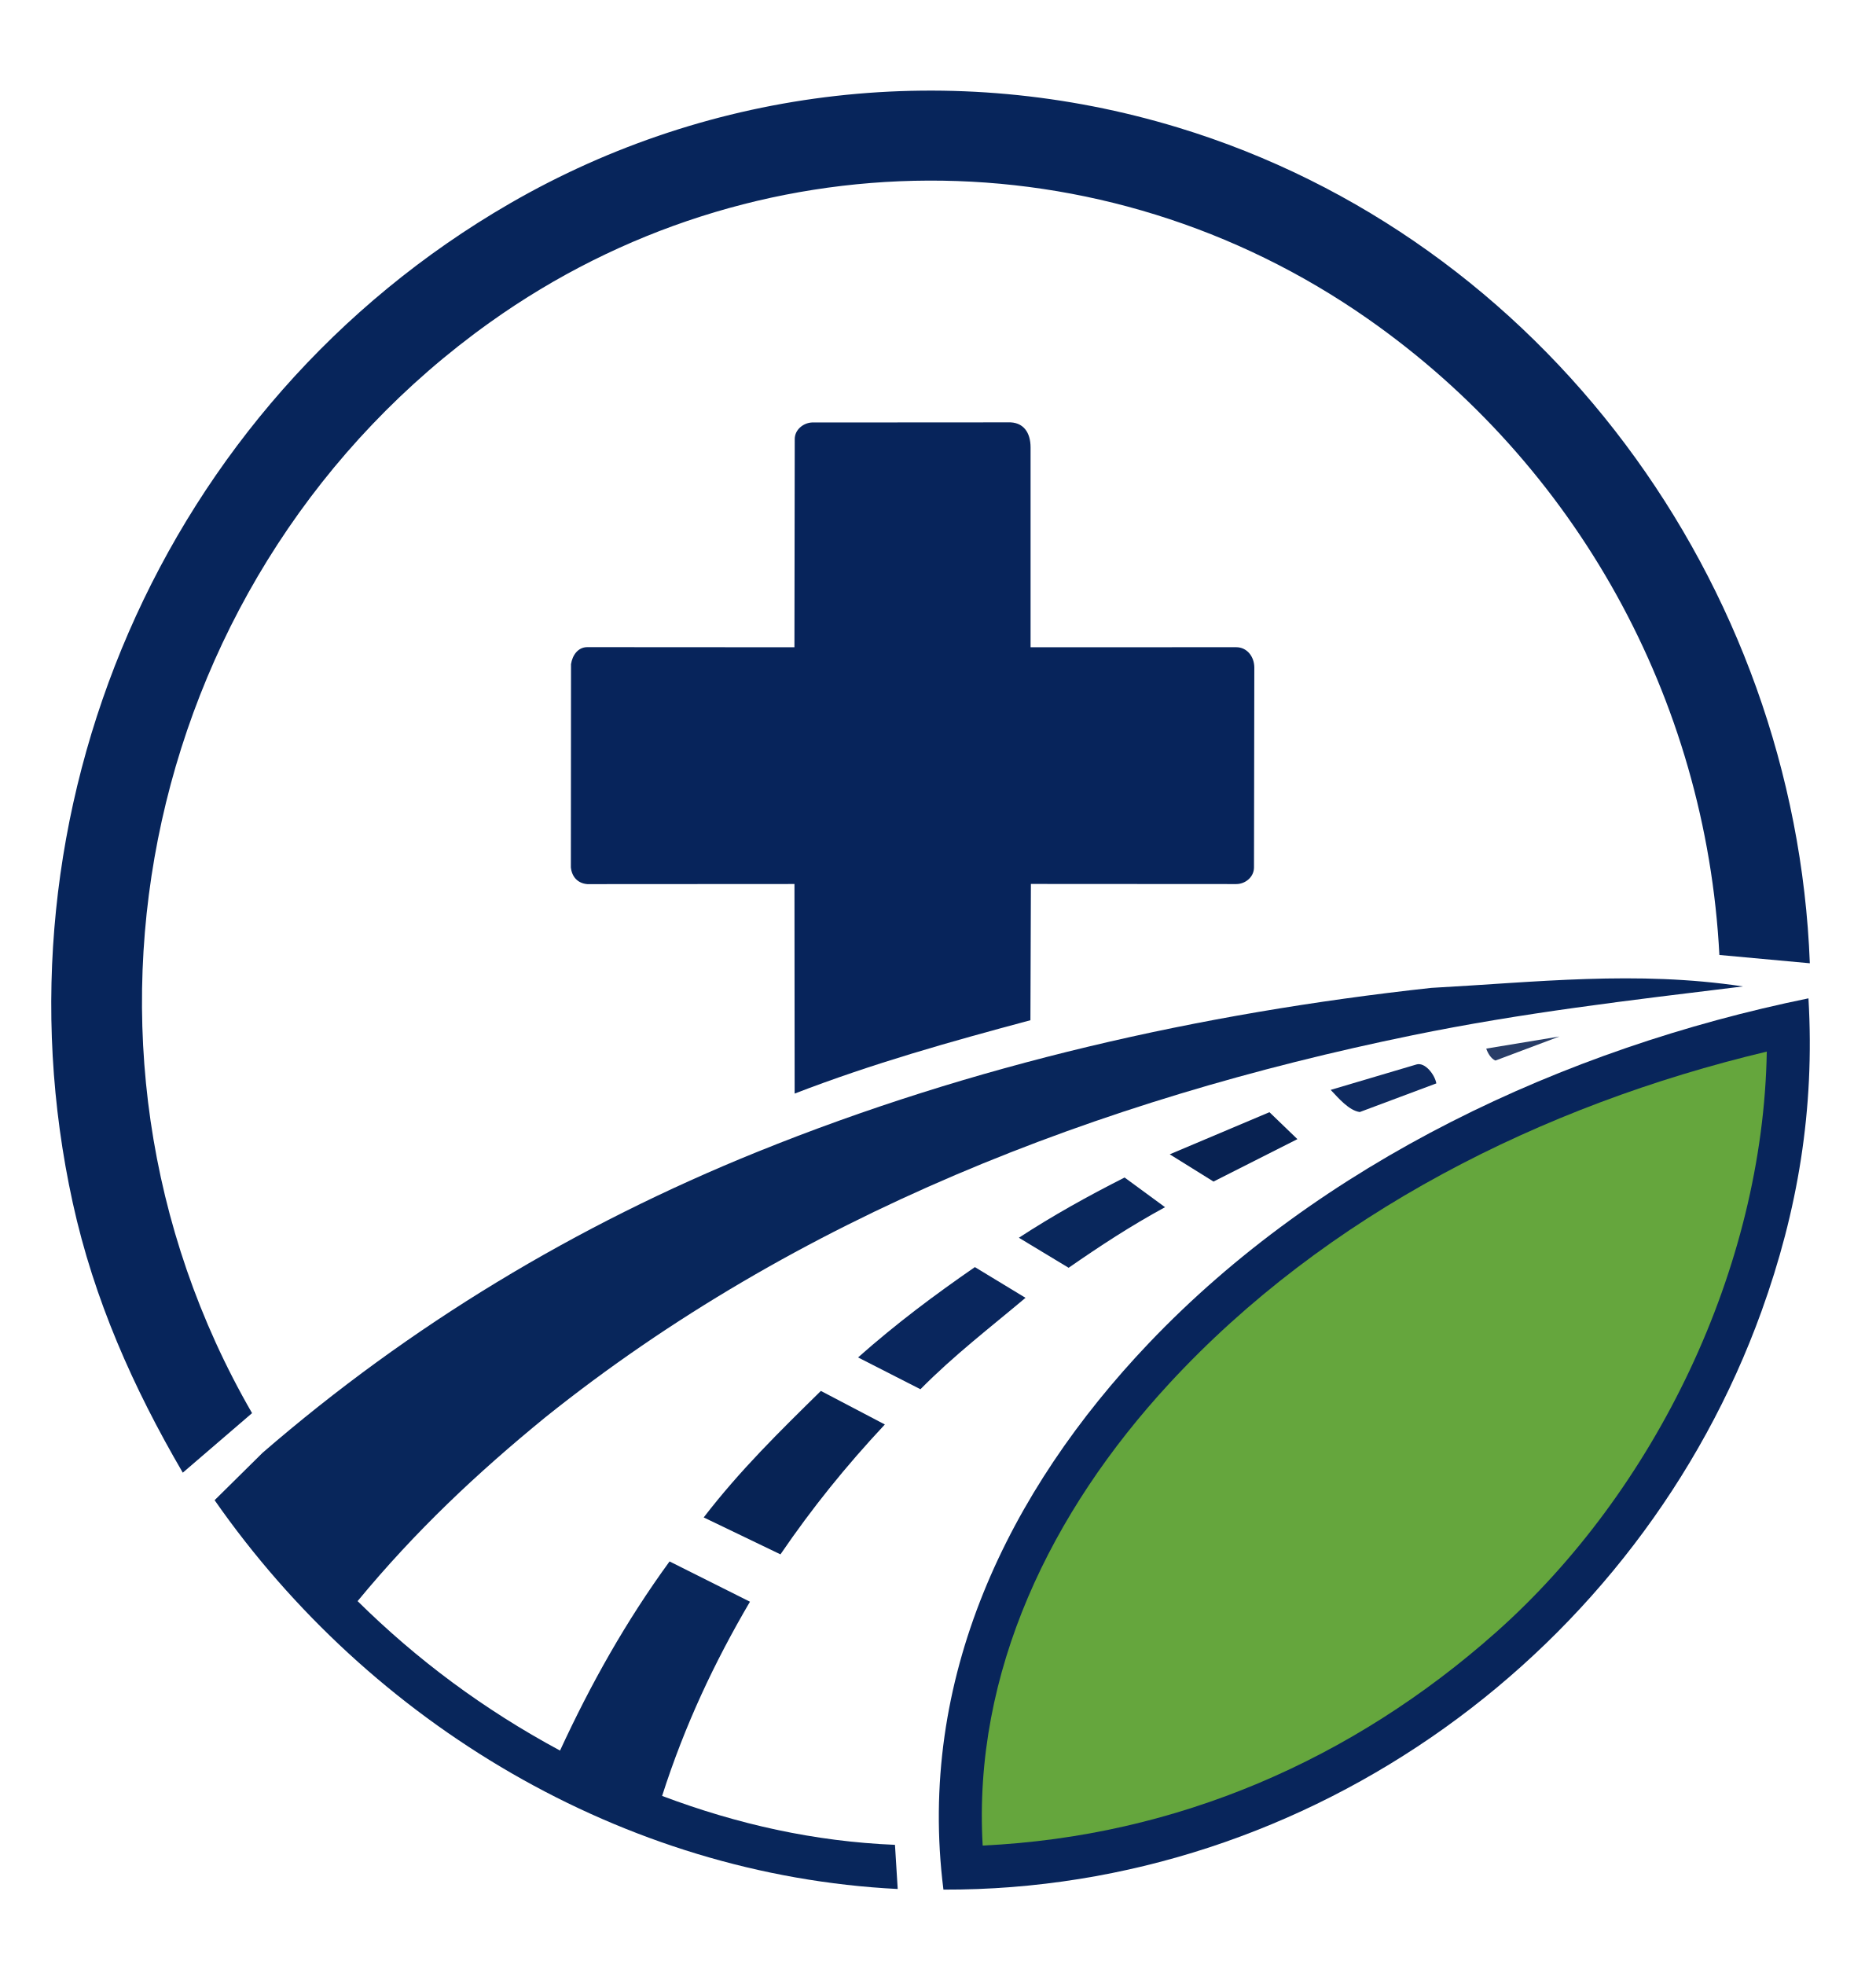
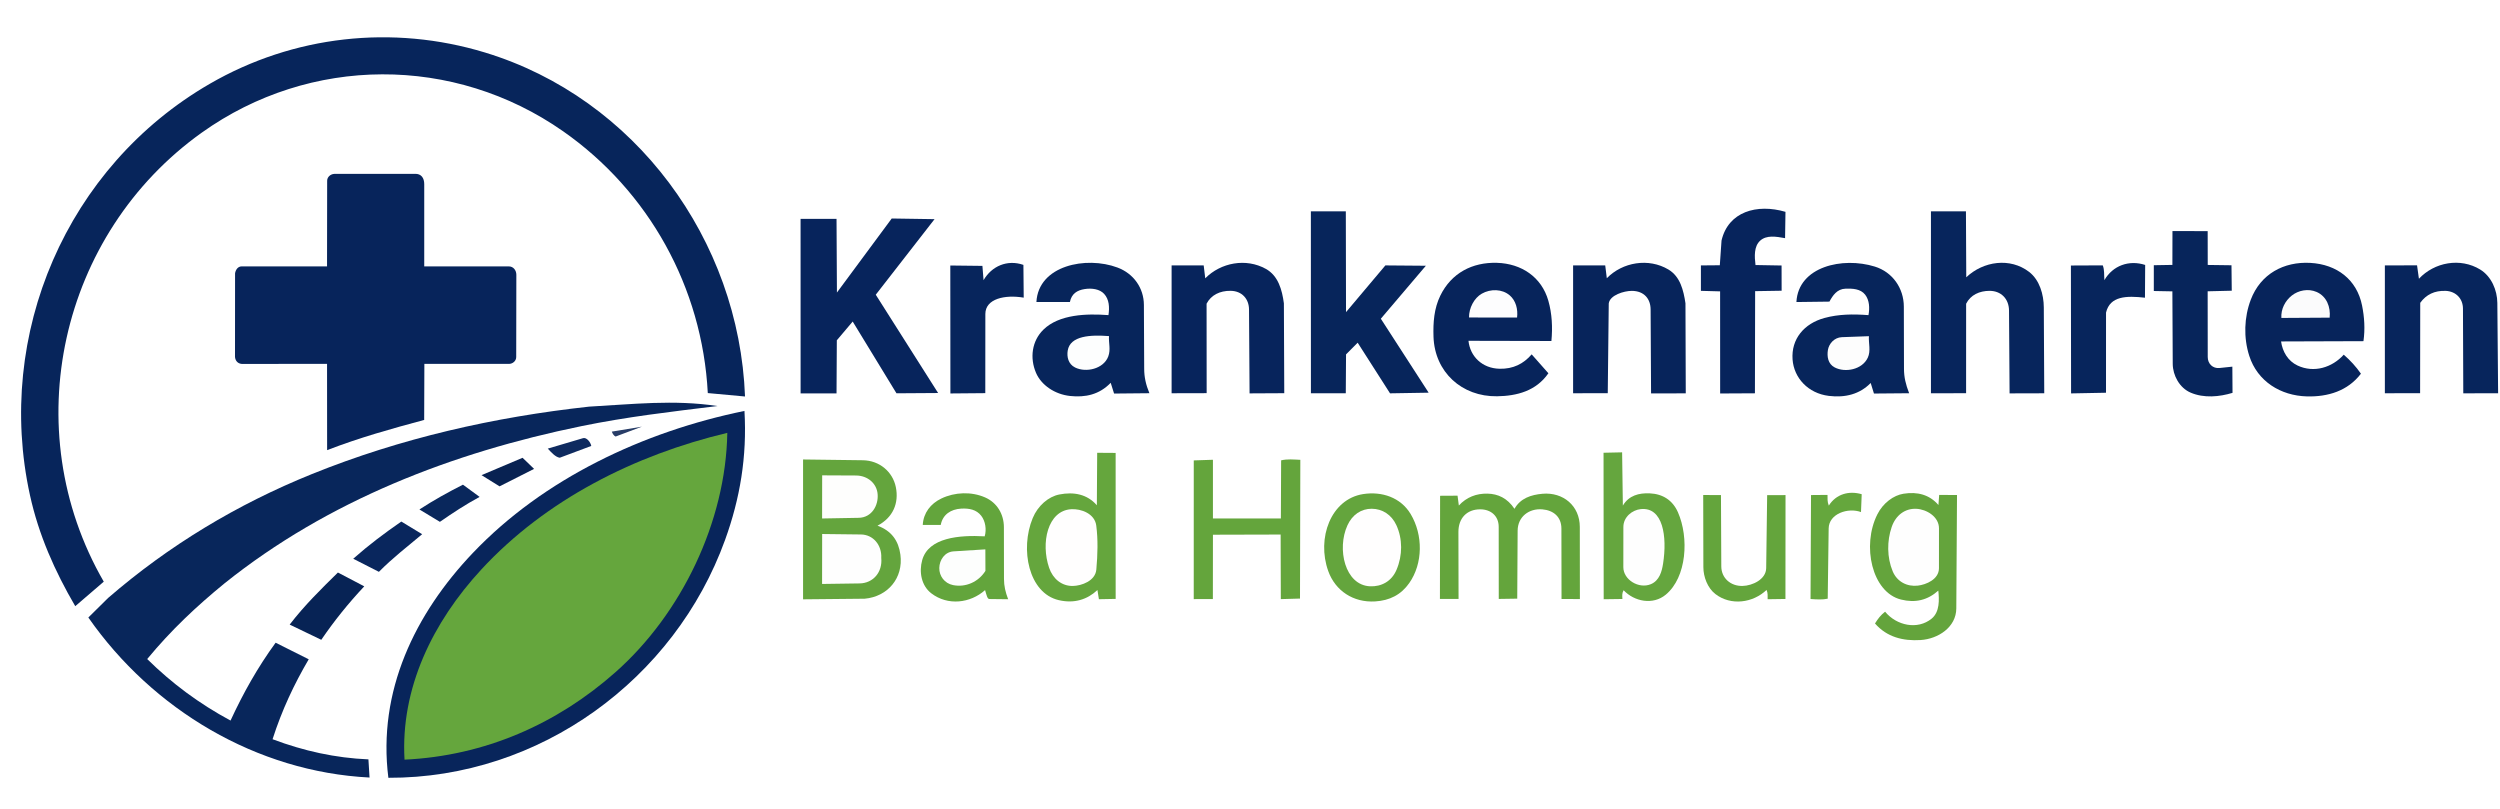
- <svg xmlns="http://www.w3.org/2000/svg" id="Ebene_1" data-name="Ebene 1" viewBox="40 120 630 660">
+ <svg xmlns="http://www.w3.org/2000/svg" id="Ebene_1" data-name="Ebene 1" viewBox="40 120 2040 660">
  <defs>
    <style>
      .cls-1 {
        fill: #08265b;
      }

      .cls-2 {
        fill: #fdfdfe;
      }

      .cls-3 {
        fill: #64a43c;
      }

      .cls-4 {
        fill: #08255b;
      }

      .cls-5 {
        fill: #0e2a5f;
      }

      .cls-6 {
        fill: #fefefd;
      }

      .cls-7 {
        fill: #072355;
      }

      .cls-8 {
        fill: #07255b;
      }

      .cls-9 {
        fill: #fdfefd;
      }

      .cls-10 {
        fill: #07255c;
      }

      .cls-11 {
        fill: #283d67;
      }

      .cls-12 {
        fill: #fbfbfc;
      }

      .cls-13 {
        fill: #082252;
      }

      .cls-14 {
        fill: #fffefe;
      }

      .cls-15 {
        fill: #fefefe;
      }

      .cls-16 {
        fill: #65a73d;
      }

      .cls-17 {
        fill: #09275c;
      }

      .cls-18 {
        fill: #09265d;
      }

      .cls-19 {
        fill: #07245c;
      }

      .cls-20 {
        fill: #07245b;
      }

      .cls-21 {
        fill: #65a63e;
      }

      .cls-22 {
        fill: #64a53d;
      }

      .cls-23 {
        fill: #65a63d;
      }

      .cls-24 {
        fill: #fdfefe;
      }

      .cls-25 {
        fill: #64a53c;
      }

      .cls-26 {
        fill: #63a53c;
      }

      .cls-27 {
        fill: #fdfdfd;
      }
    </style>
  </defs>
  <g id="Generatives_Objekt" data-name="Generatives Objekt">
    <g>
      <g>
        <path class="cls-25" d="M1278.05,608.5l-15.06.23-.05-58.77c0-9.1-6.52-14.33-15.05-14.35-11.11-.02-17.84,7.4-17.82,18.41l.11,54.72h-15.2s.14-84.19.14-84.19l14.24-.08,1.05,8.04c6.27-6.84,14.38-9.92,23.39-9.71,8.59.2,16.21,3.68,22.01,12.39,4.86-8.62,13.52-11.46,22.88-12.28,16.78-1.47,30.41,9.77,30.43,27.05l.07,58.88-14.98-.08-.1-57.46c-.02-9.57-6.48-14.89-15.55-15.67-10.81-.92-20.1,5.97-20.17,17.39l-.32,55.48Z" />
        <path class="cls-25" d="M1100.8,608.43l-15.66.45-.14-52.7-55.24.15-.06,52.49-15.61.05.02-113.18,15.64-.52v47.91s55.44-.03,55.44-.03l.21-47.4c5.08-1.23,10.04-.68,15.67-.44l-.27,113.22Z" />
        <path class="cls-25" d="M1496.99,524.01l-.07,84.75-14.53.21c-.15-2.73.4-4.65-.88-7.58-11.11,10.63-29.16,13.09-41.79,3.32-6.34-4.91-9.76-13.96-9.77-21.86l-.13-58.92,14.49.05.27,58.2c.04,9.52,7.6,16.17,17.31,15.95,8.13-.18,19.2-5.37,19.32-14.53l.79-59.58,14.99-.02Z" />
        <path class="cls-16" d="M1531.42,608.53c-4.13.92-8.9.62-14.02.26l.39-84.83,13.46-.12c.11,3.17-.3,5.24,1.05,8.75,5.98-9.55,16.58-12.33,26.85-9.31l-.57,14.58c-10.41-3.91-26.22,1.22-26.39,13.37l-.77,57.31Z" />
        <g>
          <path class="cls-22" d="M774.72,572.55c2.58,19.09-10.31,34.3-29.14,36l-50.28.5v-114.12s48.72.63,48.72.63c13.82.18,24.45,9.57,26.97,21.86,2.7,13.14-2.31,24.94-14.94,31.53,11.55,4.28,17.14,12.32,18.67,23.61Z" />
          <path class="cls-15" d="M759.11,575.27c1.12,11.69-6.65,20.65-17.69,20.8l-30.6.44.06-40.76,31.67.38c9.9.12,17.1,8.58,16.56,19.14Z" />
          <path class="cls-6" d="M740.68,542.54l-29.85.54.06-35.2,27.59.13c9.58.05,16.9,6.47,17.66,15.12.81,9.17-4.72,19.22-15.45,19.41Z" />
        </g>
        <g>
          <path class="cls-3" d="M1570,628.76c2.39-3.93,4.84-7,8.24-9.61,9.38,11.38,26.5,15.02,37.97,5.66,6.72-5.48,6.21-15.64,5.45-22.88-8.86,7.92-18.84,10.18-30.42,7.31-23.75-5.89-32.21-44.05-19.29-69.6,4.64-9.18,13.15-15.47,21.32-16.76,11.37-1.8,21.15.73,28.49,9.2l.61-8.23,14.55.09-.58,92.53c-.1,15.39-14.85,24.88-29.09,25.8-14.34.93-27.59-2.4-37.24-13.5Z" />
          <path class="cls-15" d="M1622.19,583.65c0,9.1-10.45,13.44-17.22,14.22-8.73,1-16.96-3.09-20.55-11.73-4.7-11.33-4.71-24.73-.78-36.16,3.25-9.48,10.79-15.2,20.03-14.8,8.31.35,18.55,6.4,18.54,15.95l-.02,32.52Z" />
        </g>
        <g>
          <path class="cls-21" d="M1409.22,538.05c9.08,20.67,7.24,52.93-9.94,67.19-10.46,8.68-25.64,5.69-34.43-3.61-1.4,2.58-1.09,4.49-.97,7.14l-15.27.21-.12-119.54,15.16-.33.6,43.46c4.88-8.29,13.16-10.4,21.96-10,10.68.48,18.7,5.67,23.01,15.48Z" />
          <path class="cls-15" d="M1387.06,596.7c-9.76,4.06-22.43-3.62-22.42-13.9l.03-32.73c0-8.36,7.38-13.88,14.03-14.62,18.32-2.05,21.84,22.29,18.37,44.49-.98,6.27-2.93,13.82-10.01,16.77Z" />
        </g>
        <g>
          <path class="cls-23" d="M935.5,601.48c-8.35,7.81-18.99,11.17-31.58,8.23-24.54-5.73-31.77-41.54-21.2-67.01,4.15-9.99,12.73-17.44,21.67-19.2,11.83-2.33,22.78-.26,30.64,8.8l.27-42.82,15.06.1.02,119.12-13.67.26-1.2-7.48Z" />
          <path class="cls-14" d="M934.6,584.81c-.84,9.26-12.07,13.2-19.15,13.33-8.92.16-16.23-5.63-19.36-14.78-6.92-20.21-1.34-46.65,17.99-47.84,8.17-.5,19.19,3.62,20.46,13.28,1.49,11.39,1.18,23.63.06,36.01Z" />
        </g>
        <g>
          <path class="cls-26" d="M843.82,601.53c-12.07,10.73-30.43,12.95-43.89,2.61-8.07-6.2-10.15-17.43-7.39-27.18,5.2-18.3,30.14-20.47,50.97-19.31,1.62-5.53.63-12.33-2.82-16.78-3.88-5.02-9.81-6.23-16.47-5.83-8.24.5-14.96,4.72-16.58,13.31h-14.67c.54-9.85,6.41-17.36,15.16-21.56,10.96-5.26,24.5-5.81,35.72-.89,9.91,4.34,15.31,13.84,15.33,24.25l.07,42.22c0,5.84,1.19,10.76,3.4,16.61l-15.36-.18c-1.64-.02-2.3-3.36-3.47-7.26Z" />
          <path class="cls-9" d="M844.11,585.85c-5.71,9.05-16.14,13.65-26.41,11.59-7.03-1.41-11.36-7.51-11.24-13.95.12-6.55,4.43-13.13,11.67-13.58l25.92-1.63.06,17.57Z" />
        </g>
        <g>
          <path class="cls-22" d="M1162.14,610.76c-17.86,1.09-32.54-8.71-38.3-24.79-9.6-26.78,2.12-58.65,28.44-62.79,15.24-2.39,30.68,2.68,38.82,16.29,10.23,17.09,10.05,40.32-1.1,56.25-6.72,9.6-15.96,14.31-27.86,15.04Z" />
          <path class="cls-14" d="M1179.55,585c-4.04,9.51-12.44,13.78-21.52,13.42-20.64-.83-27.28-30.6-18.52-49.75,3.93-8.61,11.2-13.6,19.87-13.53s16.12,4.86,20.06,13.4c5.14,11.15,5.17,24.56.11,36.47Z" />
        </g>
      </g>
      <g>
        <polygon class="cls-19" points="722.85 397.68 722.61 441.01 693.29 441.01 693.27 298.59 722.61 298.59 722.93 358.72 767.65 298.29 802.59 298.83 754.62 360.49 805.5 440.7 771.52 440.93 735.8 382.37 722.85 397.68" />
        <path class="cls-10" d="M1679.82,440.99l-.46-67.56c-.07-9.69-6.61-16.18-16.05-16.1-7.98.06-15.3,3.24-18.95,10.51l-.02,73.02-28.69.05v-148.46s28.56.02,28.56.02l.26,53.79c14.02-13.25,35.83-16.27,51.29-4.39,8.54,6.57,11.92,18.4,11.98,28.94l.37,70.11-28.29.08Z" />
        <polygon class="cls-8" points="1205.78 440.43 1174.27 440.96 1147.86 399.65 1138.37 409.17 1138.16 440.89 1109.71 440.9 1109.67 292.46 1138.19 292.44 1138.35 374.7 1170.47 336.57 1203.5 336.85 1166.76 380.07 1205.78 440.43" />
        <path class="cls-10" d="M2035.63,357.36c-8.95-.38-15.9,3.02-20.72,9.75l-.1,73.74-28.76.04v-104.31s26.26-.07,26.26-.07l1.53,10.95c12.64-13.48,33.76-17.46,50.02-7.51,9.04,5.54,13.88,16.69,13.97,27.27l.63,73.66-28.42.08-.26-69.18c-.03-7.93-5.6-14.07-14.14-14.44Z" />
        <path class="cls-19" d="M1044.19,357.31c-8.79-.11-15.92,3.43-19.62,10.49l.06,73.02-28.6.07v-104.3s26.18-.04,26.18-.04l1.27,10.55c12.69-12.84,33.25-16.73,49.48-7.68,10.09,5.62,13.2,17.02,14.69,28.1l.31,73.33-28.31.15-.45-68.48c-.06-8.53-5.68-15.1-15.02-15.21Z" />
        <path class="cls-20" d="M1371.43,357.36c-6.16,0-17.81,3.43-18.69,10.26l-.81,73.23-28.28.04v-104.31s26.21-.04,26.21-.04l1.3,10.5c12.79-13.18,34.15-16.78,50.31-7.09,9.59,5.75,12.28,16.9,13.87,27.55l.24,73.47-28.31.07-.37-68.57c-.05-8.43-5.14-15.12-15.45-15.12Z" />
        <path class="cls-19" d="M1472.19,357.58l-.17,83.35-28.38.15-.03-83.32-15.67-.43v-20.75s15.43-.13,15.43-.13l1.4-20.17c5.47-23.54,28.85-30.27,52.18-23.42l-.33,21.48c-7.42-1.35-15.09-2.64-20.27,1.99-5.24,4.69-4.7,13.02-3.86,19.94l21.27.38.05,20.58-21.63.35Z" />
        <path class="cls-8" d="M1861.6,419.19l.14,21.38c-10.65,3.23-23.3,4.52-34.25-.21-8.92-3.85-14.49-13.91-14.54-23.49l-.29-59.12-15.15-.29v-21.04s15.16-.26,15.16-.26l.06-27.6,28.73.03.05,27.61,19.38.26.22,20.76-19.66.48.06,53.67c0,5.47,4.14,9.49,9.57,8.92l10.5-1.1Z" />
        <path class="cls-10" d="M1758.5,440.47l-28.5.55-.14-104.36,26.02-.12c1.46,4.01.93,7.43,1.31,12.06,6.79-11.86,20.09-16.71,33.27-12.4l-.17,26.73c-15.05-1.68-28.51-1.46-31.77,12.13l-.02,65.4Z" />
        <path class="cls-10" d="M843.99,440.81l-28.46.25-.08-104.41,26.2.31.93,11.66c6.62-11.45,19.33-17.04,32.52-12.48l.25,26.74c-15.22-2.59-31.29.81-31.3,13.33l-.05,64.6Z" />
        <g>
          <path class="cls-8" d="M891.42,388.98c12.87-12.54,35.26-13.17,53.08-11.84.98-6.37.6-12.84-3.52-17.33-3.59-3.92-10-4.88-15.98-3.92s-10.61,3.71-11.96,10.56l-27.33-.04c1.65-29.87,40.63-37.67,66.19-28.09,13.1,4.91,21.46,16.64,21.52,30.51l.24,52.13c.03,6.84,1.36,12.89,4.25,19.9l-28.82.28-2.76-8.77c-9.34,9.69-20.7,12.08-33.15,10.75-12.41-1.33-23.49-8.81-27.8-18.9-5.16-12.08-3.45-25.98,6.07-35.25Z" />
          <path class="cls-24" d="M944.34,410.87c-3.84,10.2-18.17,13.43-27.09,8.99-5.63-2.8-6.79-8.81-6-13.74,1.96-12.32,18.91-13,33.69-11.86-.39,5.55,1.53,10.97-.6,16.61Z" />
        </g>
        <g>
          <path class="cls-8" d="M1532.29,443.04c-16.87-2.06-28.44-14.66-29.55-29.64-1.24-16.83,9.48-29.44,26.06-33.94,11.58-3.14,23.26-3.26,35.87-2.31,1.09-5.75.81-12.18-2.7-16.69-3.8-4.88-10.46-5.07-16-4.9-6.93.21-10.42,5.52-13.16,10.56l-26.94.34c1.53-29.05,37.77-37.06,63.98-28.93,14.44,4.48,23.64,17.61,23.68,32.66l.12,50.79c.02,6.79,1.42,12.72,4.2,19.9l-28.7.25-2.67-8.61c-8.9,9.1-20.68,12.18-34.18,10.53Z" />
          <path class="cls-27" d="M1564.1,411.9c-4.54,9.73-18.39,12.42-27.03,7.9-5.45-2.85-6.38-8.92-5.48-14.31.83-4.99,5.2-10.13,11.38-10.36l22.06-.8c-.38,5.8,1.71,11.92-.92,17.57Z" />
        </g>
        <g>
          <path class="cls-20" d="M1914.83,418.28c13.35,6.27,28.19,1.66,37.67-8.86,5.48,4.8,10.03,9.76,14.02,15.51-10.76,14.09-26.88,18.99-44.15,18.53-21.31-.57-40.29-12.23-46.97-33.08-4.77-14.9-4.21-31.53,1.25-45.86,7.98-20.94,26.85-31.18,48.56-30s38,13.67,42.23,34.76c1.92,9.54,2.54,19.26,1.14,29.11l-67.23.23c1.17,8.3,5.54,15.94,13.48,19.66Z" />
          <path class="cls-12" d="M1940.99,379.2l-39.39.24c-.46-7.23,3.08-13.98,8.49-18.27s13.41-5.89,20.21-2.96c8.26,3.56,11.61,12.35,10.7,20.99Z" />
        </g>
        <g>
          <path class="cls-20" d="M1263.57,420.91c11.18.26,19.6-4.01,26.28-11.75l13.64,15.42c-10.03,14.47-25.68,18.54-41.9,18.78-28.71.43-50.9-19.72-51.85-48.59-.38-11.71.46-23.1,5.57-33.56,8.98-18.37,26.07-27.36,46.28-26.74,19.74.61,36.32,11.41,41.87,30.97,3.01,10.6,3.53,21.71,2.49,32.81l-67.67-.15c1.33,12.75,11.21,22.47,25.28,22.8Z" />
          <path class="cls-2" d="M1277.93,379.12l-39.22-.05c-.08-7.74,4.19-15.88,10.44-19.44,7.08-4.03,16.61-3.95,22.84,1.43,4.92,4.26,6.76,11.16,5.94,18.06Z" />
        </g>
      </g>
    </g>
  </g>
  <g>
    <path class="cls-8" d="M204.62,228.25c-115.59,82.47-151.84,241.93-79.95,366.39l-23.27,20c-16.68-28.56-29.84-58.17-36.96-90.63-28.74-131.08,29.89-268.05,146.79-335.65,68.15-39.41,149.07-48.44,224.46-25.53,122.59,37.25,207.39,152.84,212.25,280.71l-30.38-2.79c-4.49-86.31-48.24-164.81-118.12-213.68-88.97-62.22-206.37-61.93-294.82,1.18Z" />
    <path class="cls-20" d="M386.13,462.67c-27.01,7.24-52.71,14.43-79.2,24.64l-.06-70.39-69.58.04c-3.21-.26-5.22-2.45-5.53-5.66l.05-68.23c.46-2.98,2.33-5.71,5.49-5.71l69.56.04.1-69.92c0-3.15,2.87-5.43,5.76-5.58l65.77-.04c5.35-.25,7.69,3.51,7.69,8.4v67.14s69.05-.02,69.05-.02c3.7,0,6.07,3.19,6.11,6.78l-.11,67.18c0,3.29-2.96,5.6-5.96,5.6l-68.98-.04-.16,45.77Z" />
    <path class="cls-1" d="M291.92,657.98c-11.97,20.42-21.86,41.37-29.51,65.23,25.47,9.59,51.27,15.31,78.22,16.43l.92,14.83c-92.2-4.63-177.03-55.42-229.46-130.59l16.14-15.95c49.5-42.82,105.17-76.38,166.23-101.07,72.47-29.3,148.61-46.56,226.29-55.05,35.27-1.91,68.92-5.88,104.73-.49-38.52,4.72-73.94,8.8-111.04,16.41-105.36,21.59-206.93,60.75-291.27,128.32-22.92,18.73-43.54,38.1-63.05,61.73,19.94,19.68,42.3,36.36,68,50.2,10.36-22.43,22.1-43.35,36.79-63.53l27.01,13.53Z" />
    <path class="cls-7" d="M302.17,642.08l-25.79-12.41c12.26-15.93,25.51-28.87,39.36-42.49l21.49,11.27c-13.21,14.12-24.48,28.13-35.06,43.62Z" />
    <path class="cls-18" d="M349.19,586.62l-20.96-10.69c12.95-11.46,25.51-20.84,39.24-30.34l17.01,10.32c-12,10.1-24.01,19.28-35.3,30.71Z" />
    <path class="cls-17" d="M398.96,545.82l-16.71-10.09c11.6-7.56,23.2-13.99,35.51-20.23l13.59,9.97c-11.7,6.37-21.65,12.91-32.39,20.35Z" />
    <polygon class="cls-13" points="447.63 516.86 432.93 507.71 466.42 493.56 475.81 502.61 447.63 516.86" />
    <path class="cls-5" d="M496.76,493.51c-3.64-.52-7.11-4.63-9.77-7.44l28.81-8.54c2.89-.86,6.18,3.45,6.68,6.36l-25.72,9.62Z" />
    <path class="cls-11" d="M542.35,476.21c-1.4-.5-2.63-2.49-3.1-4.01l24.56-4.06-21.46,8.07Z" />
    <g>
      <path class="cls-4" d="M356.91,754.68c-8.95-70.65,21.7-133.85,68.98-183.52,57.68-60.59,139.19-99,221.59-115.84,2.19,37.41-3.67,71.58-15.77,105.11-41.11,113.87-151.25,194.64-274.8,194.25Z" />
      <path class="cls-23" d="M370.09,739.87c-3.35-58.27,23.01-112.21,62.65-155.15,52.5-56.87,125.06-93.49,200.74-111.51-1.21,72.65-37.43,147.6-91.13,195.2-47.91,42.47-106.84,68.39-172.25,71.47Z" />
    </g>
  </g>
</svg>
